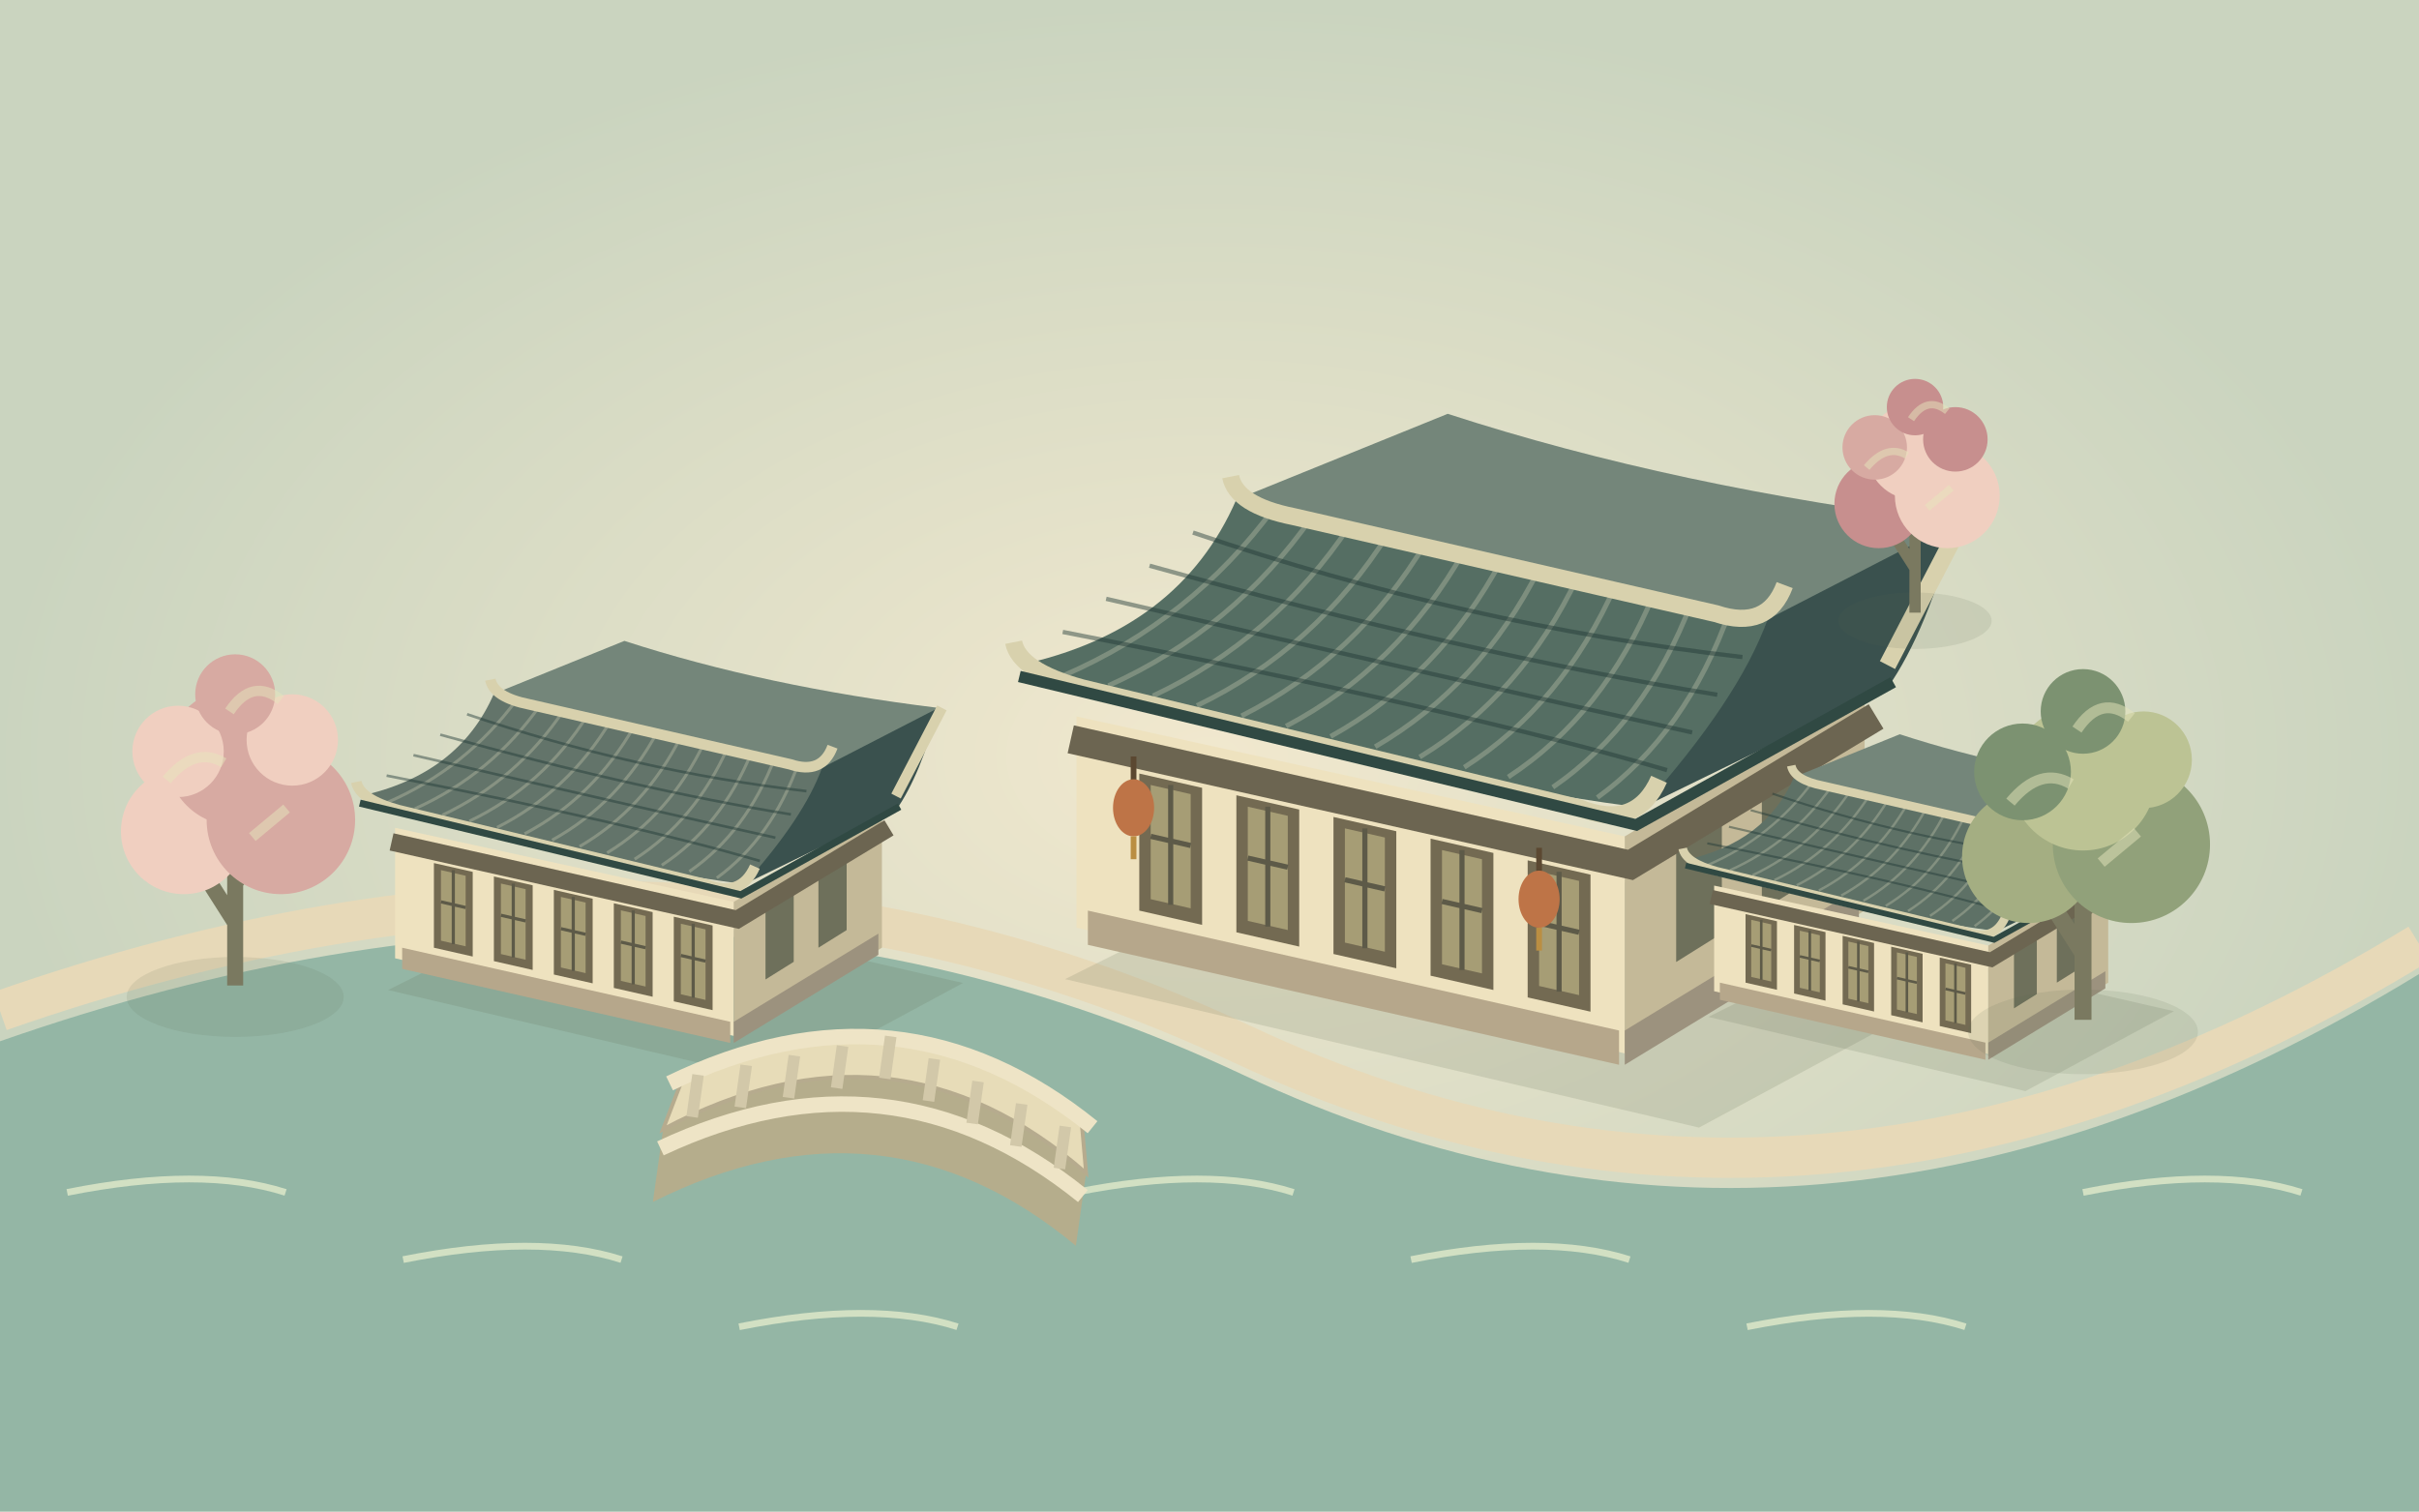
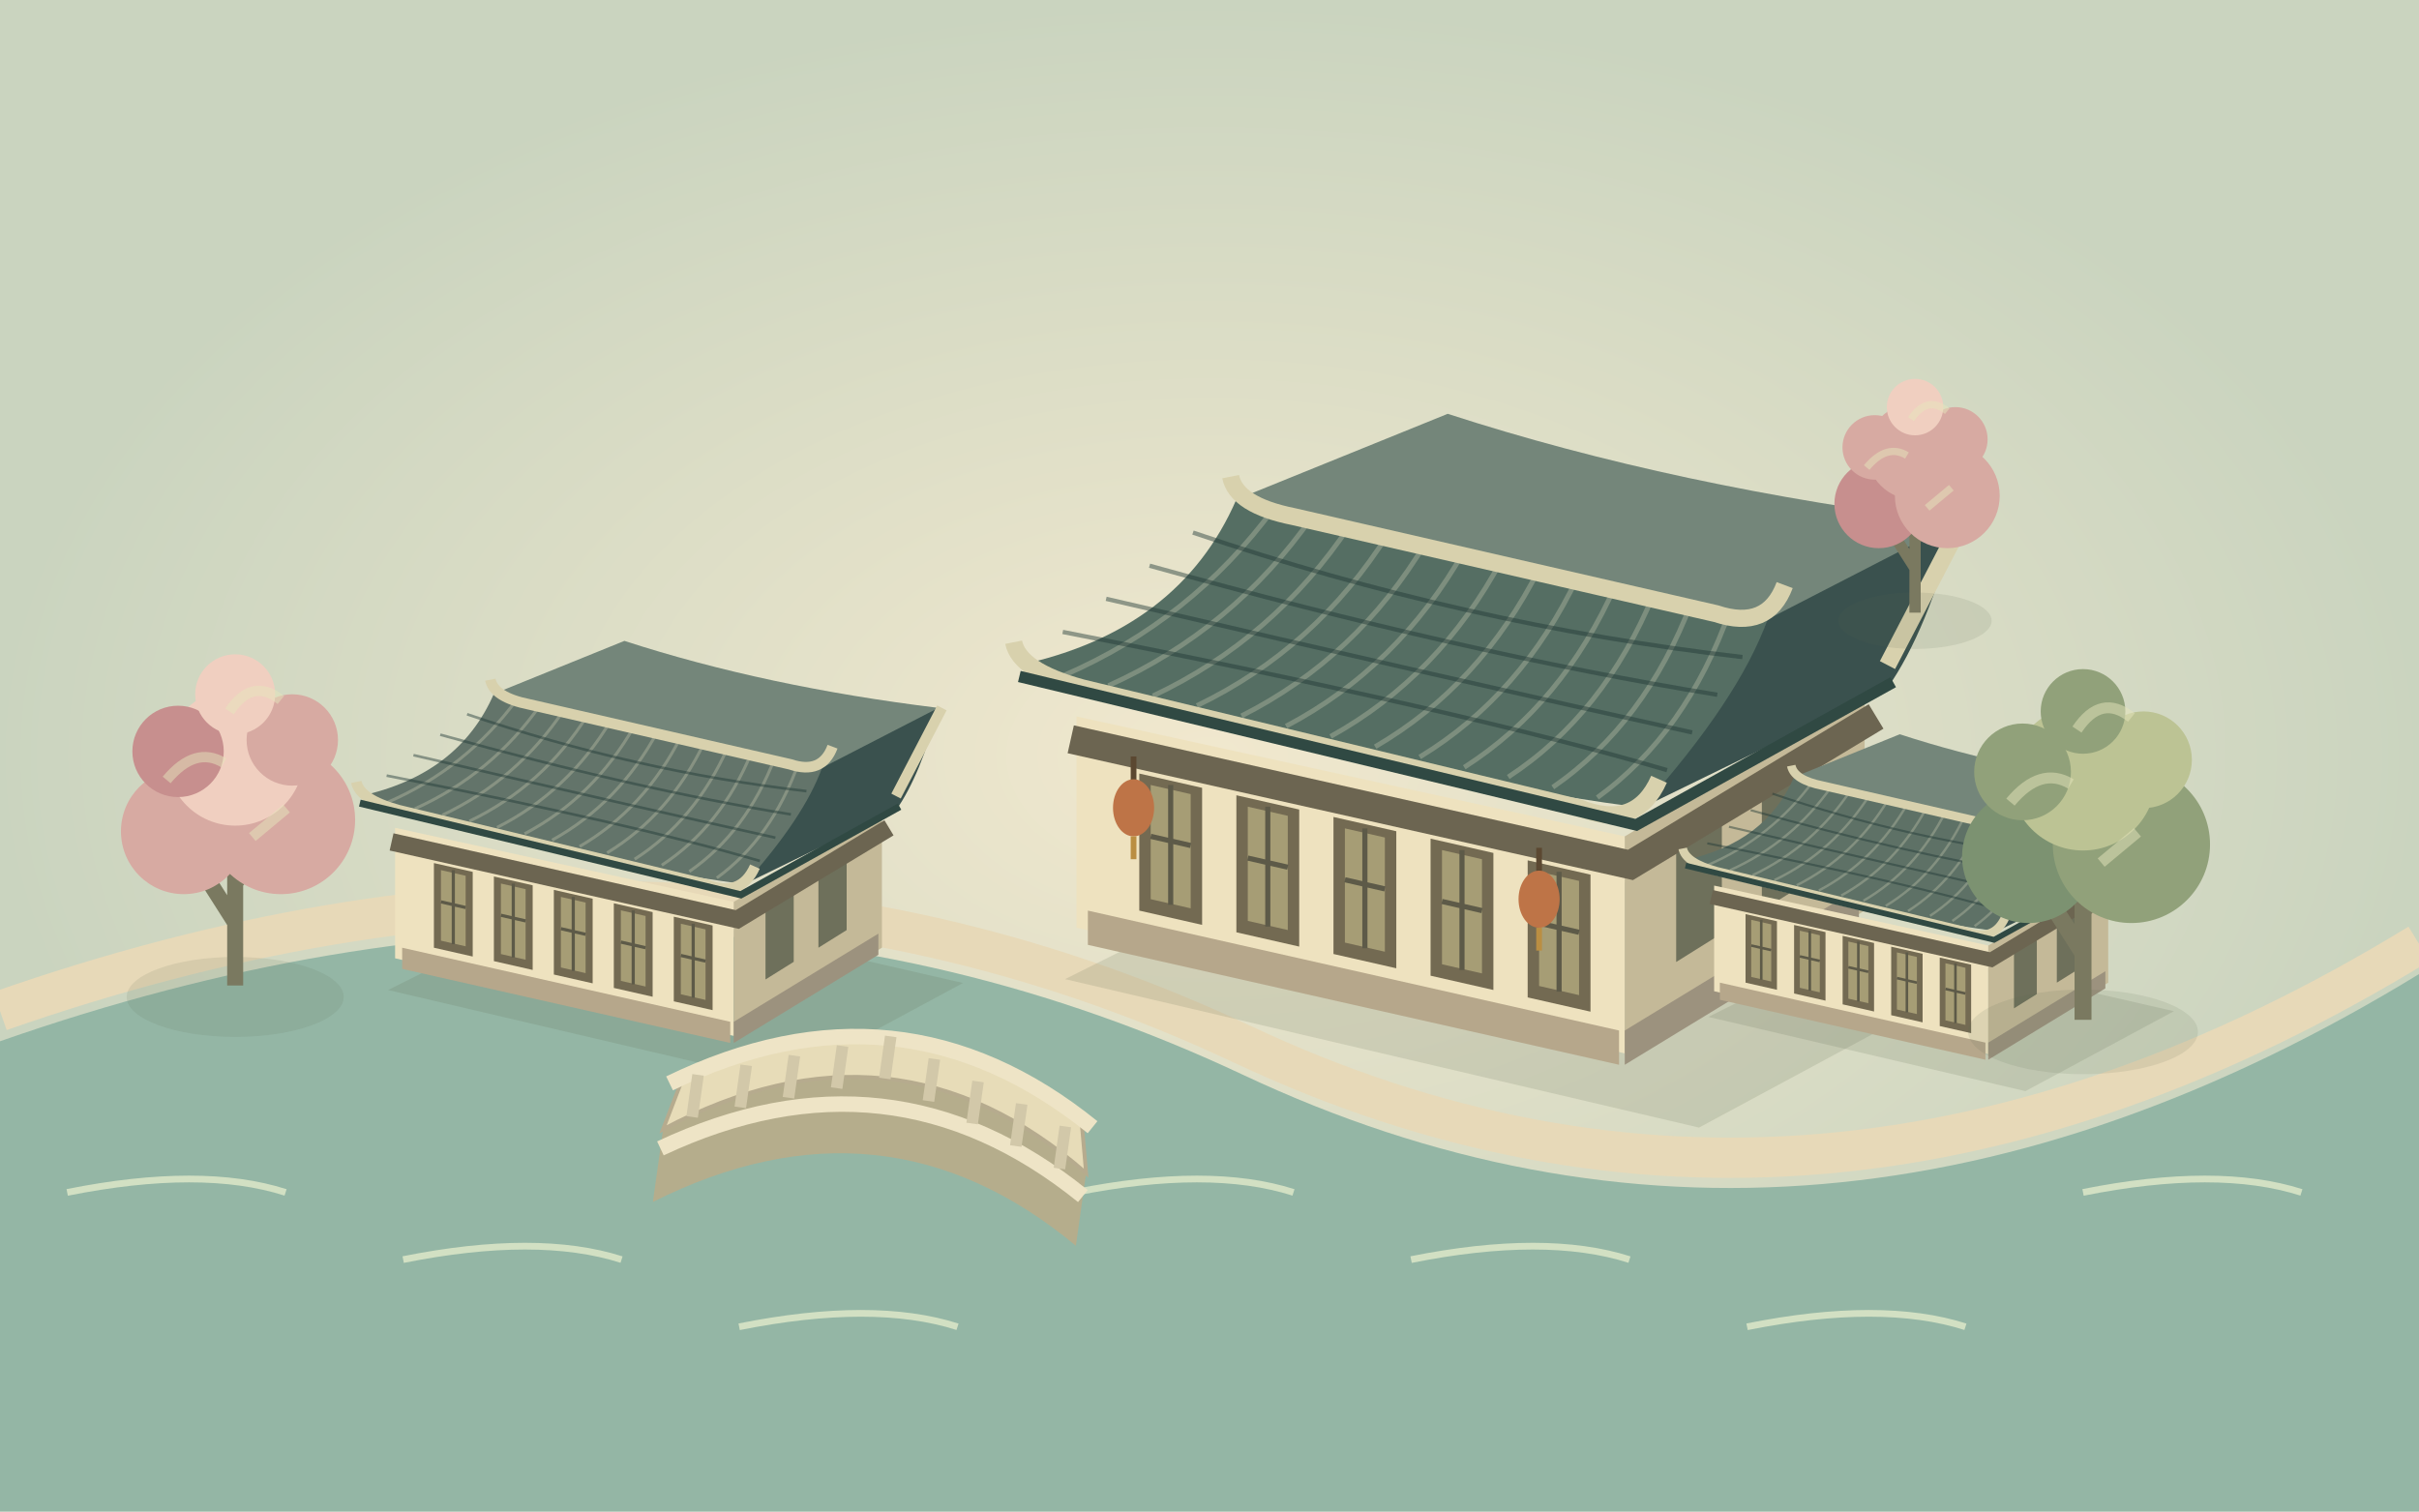
<svg xmlns="http://www.w3.org/2000/svg" width="720" height="450" viewBox="0 0 720 450">
  <defs>
    <radialGradient id="bg">
      <stop stop-color="#f1e8ce" />
      <stop offset="1" stop-color="#cad4bf" />
    </radialGradient>
    <pattern id="mat" width="12" height="12" patternUnits="userSpaceOnUse">
      <path d="M0 2h12M2 0v12" stroke="#b8aa85" stroke-width=".5" opacity=".35" />
    </pattern>
  </defs>
  <rect width="720" height="450" fill="url(#bg)" />
  <path d="M0 310Q200 240 370 320T720 290V450H0Z" fill="#94b6a5" stroke="none" stroke-width="1" />
  <path d="M0 301Q200 231 370 311T720 281" fill="none" stroke="#e7d9b8" stroke-width="12" />
  <path d="M20 355q40-8 65 0" fill="none" stroke="#d2e0c3" stroke-width="2" />
  <path d="M120 375q40-8 65 0" fill="none" stroke="#d2e0c3" stroke-width="2" />
  <path d="M220 395q40-8 65 0" fill="none" stroke="#d2e0c3" stroke-width="2" />
  <path d="M320 355q40-8 65 0" fill="none" stroke="#d2e0c3" stroke-width="2" />
  <path d="M420 375q40-8 65 0" fill="none" stroke="#d2e0c3" stroke-width="2" />
  <path d="M520 395q40-8 65 0" fill="none" stroke="#d2e0c3" stroke-width="2" />
  <path d="M620 355q40-8 65 0" fill="none" stroke="#d2e0c3" stroke-width="2" />
  <g transform="translate(105 195) scale(1.05)">
    <path d="M0 68 111 94 163 66 54 41Z" fill="#5b654b" stroke="none" stroke-width="1" opacity=".16" transform="translate(10 27)" />
    <path d="M12 49 108 70 108 108 12 86Z" fill="#eee2bf" stroke="none" stroke-width="1" />
    <path d="M108 70 150 45 150 83 108 108Z" fill="#c4b998" stroke="none" stroke-width="1" />
    <path d="M14 83 107 104 107 110 14 89Z" fill="#b6a78b" stroke="none" stroke-width="1" />
    <path d="M108 104 149 79 149 85 108 110Z" fill="#9c927e" stroke="none" stroke-width="1" />
    <path d="M23 59.0v24l11 2.5v-24Z" fill="#736a52" stroke="none" stroke-width="1" />
    <path d="M25 61.0v20l7 1.6v-20Z" fill="#a69d75" stroke="none" stroke-width="1" />
    <path d="M28.5 61.0v21m-3.5-12 7 1.6" fill="none" stroke="#5d5a48" stroke-width=".9" />
    <path d="M40 62.8v24l11 2.5v-24Z" fill="#736a52" stroke="none" stroke-width="1" />
    <path d="M42 64.8v20l7 1.6v-20Z" fill="#a69d75" stroke="none" stroke-width="1" />
    <path d="M45.5 64.8v21m-3.5-12 7 1.6" fill="none" stroke="#5d5a48" stroke-width=".9" />
    <path d="M57 66.6v24l11 2.5v-24Z" fill="#736a52" stroke="none" stroke-width="1" />
    <path d="M59 68.6v20l7 1.6v-20Z" fill="#a69d75" stroke="none" stroke-width="1" />
    <path d="M62.5 68.6v21m-3.5-12 7 1.6" fill="none" stroke="#5d5a48" stroke-width=".9" />
    <path d="M74 70.4v24l11 2.5v-24Z" fill="#736a52" stroke="none" stroke-width="1" />
    <path d="M76 72.4v20l7 1.6v-20Z" fill="#a69d75" stroke="none" stroke-width="1" />
    <path d="M79.5 72.4v21m-3.5-12 7 1.6" fill="none" stroke="#5d5a48" stroke-width=".9" />
    <path d="M91 74.2v24l11 2.5v-24Z" fill="#736a52" stroke="none" stroke-width="1" />
    <path d="M93 76.2v20l7 1.6v-20Z" fill="#a69d75" stroke="none" stroke-width="1" />
    <path d="M96.5 76.2v21m-3.5-12 7 1.6" fill="none" stroke="#5d5a48" stroke-width=".9" />
    <path d="M117 72v20l8-5v-20Z" fill="#6e705b" stroke="none" stroke-width="1" />
    <path d="M132 63v20l8-5v-20Z" fill="#6e705b" stroke="none" stroke-width="1" />
    <path d="M11 53 109 75 152 49" fill="none" stroke="#6c6551" stroke-width="5" />
    <path d="M40 11 77 -4Q117 9 166 15L133 36Z" fill="#74867a" stroke="none" stroke-width="1" />
    <path d="M40 11 133 32Q126 53 111 65Q59 58 2 40Q30 34 40 11Z" fill="#63746a" stroke="none" stroke-width="1" />
    <path d="M133 32 166 15Q161 34 154 44L111 65Q128 46 133 32Z" fill="#3a514e" stroke="none" stroke-width="1" />
    <path d="M46.6 12.5Q32.2 32.1 9.8 41.8" fill="none" stroke="#d3d4b8" stroke-width=".85" opacity=".32" />
    <path d="M53.3 14.0Q39.4 33.8 17.6 43.6" fill="none" stroke="#d3d4b8" stroke-width=".85" opacity=".32" />
    <path d="M59.9 15.5Q46.6 35.4 25.4 45.4" fill="none" stroke="#d3d4b8" stroke-width=".85" opacity=".32" />
    <path d="M66.6 17.0Q53.9 37.1 33.1 47.1" fill="none" stroke="#d3d4b8" stroke-width=".85" opacity=".32" />
    <path d="M73.2 18.5Q61.1 38.7 40.9 48.9" fill="none" stroke="#d3d4b8" stroke-width=".85" opacity=".32" />
    <path d="M79.9 20.0Q68.3 40.4 48.7 50.7" fill="none" stroke="#d3d4b8" stroke-width=".85" opacity=".32" />
    <path d="M86.5 21.5Q75.5 42.0 56.5 52.5" fill="none" stroke="#d3d4b8" stroke-width=".85" opacity=".32" />
    <path d="M93.1 23.0Q82.7 43.6 64.3 54.3" fill="none" stroke="#d3d4b8" stroke-width=".85" opacity=".32" />
    <path d="M99.8 24.5Q89.9 45.3 72.1 56.1" fill="none" stroke="#d3d4b8" stroke-width=".85" opacity=".32" />
    <path d="M106.4 26.0Q97.1 46.9 79.9 57.9" fill="none" stroke="#d3d4b8" stroke-width=".85" opacity=".32" />
    <path d="M113.1 27.5Q104.4 48.6 87.6 59.6" fill="none" stroke="#d3d4b8" stroke-width=".85" opacity=".32" />
    <path d="M119.7 29.0Q111.6 50.2 95.4 61.4" fill="none" stroke="#d3d4b8" stroke-width=".85" opacity=".32" />
    <path d="M126.4 30.5Q118.8 51.9 103.2 63.2" fill="none" stroke="#d3d4b8" stroke-width=".85" opacity=".32" />
    <path d="M32.4 16.8Q80 33.0 128.6 38.6" fill="none" stroke="#1f3835" stroke-width=".75" opacity=".45" />
    <path d="M24.8 22.6Q80 38.0 124.2 45.2" fill="none" stroke="#1f3835" stroke-width=".75" opacity=".45" />
    <path d="M17.2 28.4Q80 43.0 119.8 51.8" fill="none" stroke="#1f3835" stroke-width=".75" opacity=".45" />
    <path d="M9.6 34.2Q80 48.0 115.4 58.4" fill="none" stroke="#1f3835" stroke-width=".75" opacity=".45" />
    <path d="M1 36Q2 41 13 44L100 65Q110 69 114 60M39 7Q40 12 50 14L124 31Q133 34 136 26M154 40 167 15" fill="none" stroke="#d8d1ad" stroke-width="3" />
    <path d="M2 42 110 68 155 43" fill="none" stroke="#304943" stroke-width="2" />
  </g>
  <g transform="translate(300 130) scale(1.7)">
    <path d="M0 68 111 94 163 66 54 41Z" fill="#5b654b" stroke="none" stroke-width="1" opacity=".16" transform="translate(10 27)" />
    <path d="M12 49 108 70 108 108 12 86Z" fill="#eee2bf" stroke="none" stroke-width="1" />
    <path d="M108 70 150 45 150 83 108 108Z" fill="#c4b998" stroke="none" stroke-width="1" />
    <path d="M14 83 107 104 107 110 14 89Z" fill="#b6a78b" stroke="none" stroke-width="1" />
    <path d="M108 104 149 79 149 85 108 110Z" fill="#9c927e" stroke="none" stroke-width="1" />
    <path d="M23 59.0v24l11 2.5v-24Z" fill="#736a52" stroke="none" stroke-width="1" />
    <path d="M25 61.0v20l7 1.6v-20Z" fill="#a69d75" stroke="none" stroke-width="1" />
    <path d="M28.5 61.0v21m-3.5-12 7 1.6" fill="none" stroke="#5d5a48" stroke-width=".9" />
    <path d="M40 62.8v24l11 2.5v-24Z" fill="#736a52" stroke="none" stroke-width="1" />
    <path d="M42 64.8v20l7 1.6v-20Z" fill="#a69d75" stroke="none" stroke-width="1" />
    <path d="M45.5 64.8v21m-3.5-12 7 1.6" fill="none" stroke="#5d5a48" stroke-width=".9" />
    <path d="M57 66.6v24l11 2.5v-24Z" fill="#736a52" stroke="none" stroke-width="1" />
    <path d="M59 68.6v20l7 1.6v-20Z" fill="#a69d75" stroke="none" stroke-width="1" />
    <path d="M62.5 68.6v21m-3.5-12 7 1.6" fill="none" stroke="#5d5a48" stroke-width=".9" />
    <path d="M74 70.4v24l11 2.5v-24Z" fill="#736a52" stroke="none" stroke-width="1" />
    <path d="M76 72.4v20l7 1.6v-20Z" fill="#a69d75" stroke="none" stroke-width="1" />
    <path d="M79.5 72.4v21m-3.5-12 7 1.6" fill="none" stroke="#5d5a48" stroke-width=".9" />
    <path d="M91 74.2v24l11 2.5v-24Z" fill="#736a52" stroke="none" stroke-width="1" />
    <path d="M93 76.2v20l7 1.6v-20Z" fill="#a69d75" stroke="none" stroke-width="1" />
    <path d="M96.5 76.2v21m-3.5-12 7 1.6" fill="none" stroke="#5d5a48" stroke-width=".9" />
    <path d="M117 72v20l8-5v-20Z" fill="#6e705b" stroke="none" stroke-width="1" />
    <path d="M132 63v20l8-5v-20Z" fill="#6e705b" stroke="none" stroke-width="1" />
    <path d="M11 53 109 75 152 49" fill="none" stroke="#6c6551" stroke-width="5" />
    <path d="M40 11 77 -4Q117 9 166 15L133 36Z" fill="#74867a" stroke="none" stroke-width="1" />
    <path d="M40 11 133 32Q126 53 111 65Q59 58 2 40Q30 34 40 11Z" fill="#556e63" stroke="none" stroke-width="1" />
    <path d="M133 32 166 15Q161 34 154 44L111 65Q128 46 133 32Z" fill="#3a514e" stroke="none" stroke-width="1" />
    <path d="M46.6 12.5Q32.2 32.1 9.8 41.8" fill="none" stroke="#d3d4b8" stroke-width=".85" opacity=".32" />
    <path d="M53.3 14.0Q39.4 33.8 17.6 43.6" fill="none" stroke="#d3d4b8" stroke-width=".85" opacity=".32" />
    <path d="M59.9 15.5Q46.6 35.4 25.4 45.4" fill="none" stroke="#d3d4b8" stroke-width=".85" opacity=".32" />
    <path d="M66.6 17.0Q53.9 37.1 33.1 47.1" fill="none" stroke="#d3d4b8" stroke-width=".85" opacity=".32" />
    <path d="M73.2 18.5Q61.1 38.7 40.9 48.9" fill="none" stroke="#d3d4b8" stroke-width=".85" opacity=".32" />
    <path d="M79.9 20.0Q68.3 40.4 48.7 50.7" fill="none" stroke="#d3d4b8" stroke-width=".85" opacity=".32" />
    <path d="M86.5 21.5Q75.5 42.0 56.5 52.5" fill="none" stroke="#d3d4b8" stroke-width=".85" opacity=".32" />
    <path d="M93.1 23.0Q82.7 43.6 64.3 54.3" fill="none" stroke="#d3d4b8" stroke-width=".85" opacity=".32" />
    <path d="M99.8 24.5Q89.9 45.3 72.1 56.1" fill="none" stroke="#d3d4b8" stroke-width=".85" opacity=".32" />
    <path d="M106.4 26.0Q97.1 46.9 79.9 57.9" fill="none" stroke="#d3d4b8" stroke-width=".85" opacity=".32" />
    <path d="M113.1 27.5Q104.4 48.6 87.6 59.6" fill="none" stroke="#d3d4b8" stroke-width=".85" opacity=".32" />
    <path d="M119.7 29.0Q111.6 50.2 95.4 61.4" fill="none" stroke="#d3d4b8" stroke-width=".85" opacity=".32" />
    <path d="M126.4 30.5Q118.8 51.9 103.2 63.2" fill="none" stroke="#d3d4b8" stroke-width=".85" opacity=".32" />
    <path d="M32.4 16.8Q80 33.0 128.6 38.6" fill="none" stroke="#1f3835" stroke-width=".75" opacity=".45" />
    <path d="M24.8 22.6Q80 38.0 124.2 45.2" fill="none" stroke="#1f3835" stroke-width=".75" opacity=".45" />
    <path d="M17.2 28.4Q80 43.0 119.8 51.8" fill="none" stroke="#1f3835" stroke-width=".75" opacity=".45" />
    <path d="M9.6 34.2Q80 48.0 115.4 58.4" fill="none" stroke="#1f3835" stroke-width=".75" opacity=".45" />
    <path d="M1 36Q2 41 13 44L100 65Q110 69 114 60M39 7Q40 12 50 14L124 31Q133 34 136 26M154 40 167 15" fill="none" stroke="#d8d1ad" stroke-width="3" />
    <path d="M2 42 110 68 155 43" fill="none" stroke="#304943" stroke-width="2" />
    <path d="M22 56v5" fill="none" stroke="#5b4831" stroke-width="1" />
    <ellipse cx="22" cy="65" rx="3.6" ry="5" fill="#be7447" />
    <path d="M22 70v4" fill="none" stroke="#ba8e42" stroke-width="1" />
    <path d="M93 72v5" fill="none" stroke="#5b4831" stroke-width="1" />
    <ellipse cx="93" cy="81" rx="3.6" ry="5" fill="#be7447" />
    <path d="M93 86v4" fill="none" stroke="#ba8e42" stroke-width="1" />
  </g>
  <g transform="translate(500 222) scale(0.85)">
    <path d="M0 68 111 94 163 66 54 41Z" fill="#5b654b" stroke="none" stroke-width="1" opacity=".16" transform="translate(10 27)" />
    <path d="M12 49 108 70 108 108 12 86Z" fill="#eee2bf" stroke="none" stroke-width="1" />
    <path d="M108 70 150 45 150 83 108 108Z" fill="#c4b998" stroke="none" stroke-width="1" />
    <path d="M14 83 107 104 107 110 14 89Z" fill="#b6a78b" stroke="none" stroke-width="1" />
    <path d="M108 104 149 79 149 85 108 110Z" fill="#9c927e" stroke="none" stroke-width="1" />
    <path d="M23 59.0v24l11 2.5v-24Z" fill="#736a52" stroke="none" stroke-width="1" />
    <path d="M25 61.0v20l7 1.6v-20Z" fill="#a69d75" stroke="none" stroke-width="1" />
    <path d="M28.5 61.0v21m-3.5-12 7 1.6" fill="none" stroke="#5d5a48" stroke-width=".9" />
    <path d="M40 62.8v24l11 2.5v-24Z" fill="#736a52" stroke="none" stroke-width="1" />
    <path d="M42 64.8v20l7 1.6v-20Z" fill="#a69d75" stroke="none" stroke-width="1" />
    <path d="M45.5 64.8v21m-3.5-12 7 1.6" fill="none" stroke="#5d5a48" stroke-width=".9" />
    <path d="M57 66.6v24l11 2.5v-24Z" fill="#736a52" stroke="none" stroke-width="1" />
    <path d="M59 68.6v20l7 1.6v-20Z" fill="#a69d75" stroke="none" stroke-width="1" />
    <path d="M62.5 68.6v21m-3.5-12 7 1.6" fill="none" stroke="#5d5a48" stroke-width=".9" />
    <path d="M74 70.4v24l11 2.5v-24Z" fill="#736a52" stroke="none" stroke-width="1" />
    <path d="M76 72.4v20l7 1.6v-20Z" fill="#a69d75" stroke="none" stroke-width="1" />
    <path d="M79.5 72.4v21m-3.5-12 7 1.6" fill="none" stroke="#5d5a48" stroke-width=".9" />
    <path d="M91 74.2v24l11 2.5v-24Z" fill="#736a52" stroke="none" stroke-width="1" />
    <path d="M93 76.2v20l7 1.6v-20Z" fill="#a69d75" stroke="none" stroke-width="1" />
    <path d="M96.5 76.2v21m-3.5-12 7 1.6" fill="none" stroke="#5d5a48" stroke-width=".9" />
    <path d="M117 72v20l8-5v-20Z" fill="#6e705b" stroke="none" stroke-width="1" />
    <path d="M132 63v20l8-5v-20Z" fill="#6e705b" stroke="none" stroke-width="1" />
    <path d="M11 53 109 75 152 49" fill="none" stroke="#6c6551" stroke-width="5" />
    <path d="M40 11 77 -4Q117 9 166 15L133 36Z" fill="#74867a" stroke="none" stroke-width="1" />
    <path d="M40 11 133 32Q126 53 111 65Q59 58 2 40Q30 34 40 11Z" fill="#5e7166" stroke="none" stroke-width="1" />
    <path d="M133 32 166 15Q161 34 154 44L111 65Q128 46 133 32Z" fill="#3a514e" stroke="none" stroke-width="1" />
    <path d="M46.6 12.5Q32.2 32.1 9.8 41.8" fill="none" stroke="#d3d4b8" stroke-width=".85" opacity=".32" />
    <path d="M53.3 14.0Q39.4 33.8 17.6 43.6" fill="none" stroke="#d3d4b8" stroke-width=".85" opacity=".32" />
    <path d="M59.9 15.5Q46.6 35.4 25.4 45.4" fill="none" stroke="#d3d4b8" stroke-width=".85" opacity=".32" />
    <path d="M66.6 17.0Q53.9 37.1 33.1 47.1" fill="none" stroke="#d3d4b8" stroke-width=".85" opacity=".32" />
    <path d="M73.2 18.5Q61.1 38.7 40.9 48.9" fill="none" stroke="#d3d4b8" stroke-width=".85" opacity=".32" />
    <path d="M79.9 20.0Q68.3 40.4 48.7 50.7" fill="none" stroke="#d3d4b8" stroke-width=".85" opacity=".32" />
    <path d="M86.5 21.5Q75.5 42.0 56.5 52.5" fill="none" stroke="#d3d4b8" stroke-width=".85" opacity=".32" />
    <path d="M93.1 23.0Q82.7 43.6 64.3 54.3" fill="none" stroke="#d3d4b8" stroke-width=".85" opacity=".32" />
    <path d="M99.8 24.5Q89.9 45.3 72.1 56.1" fill="none" stroke="#d3d4b8" stroke-width=".85" opacity=".32" />
    <path d="M106.4 26.0Q97.1 46.9 79.9 57.9" fill="none" stroke="#d3d4b8" stroke-width=".85" opacity=".32" />
    <path d="M113.1 27.5Q104.4 48.6 87.6 59.6" fill="none" stroke="#d3d4b8" stroke-width=".85" opacity=".32" />
    <path d="M119.7 29.0Q111.6 50.2 95.4 61.4" fill="none" stroke="#d3d4b8" stroke-width=".85" opacity=".32" />
    <path d="M126.4 30.5Q118.8 51.9 103.2 63.2" fill="none" stroke="#d3d4b8" stroke-width=".85" opacity=".32" />
    <path d="M32.4 16.8Q80 33.0 128.6 38.6" fill="none" stroke="#1f3835" stroke-width=".75" opacity=".45" />
    <path d="M24.8 22.6Q80 38.0 124.2 45.2" fill="none" stroke="#1f3835" stroke-width=".75" opacity=".45" />
    <path d="M17.2 28.4Q80 43.0 119.8 51.8" fill="none" stroke="#1f3835" stroke-width=".75" opacity=".45" />
    <path d="M9.6 34.2Q80 48.0 115.4 58.4" fill="none" stroke="#1f3835" stroke-width=".75" opacity=".45" />
    <path d="M1 36Q2 41 13 44L100 65Q110 69 114 60M39 7Q40 12 50 14L124 31Q133 34 136 26M154 40 167 15" fill="none" stroke="#d8d1ad" stroke-width="3" />
    <path d="M2 42 110 68 155 43" fill="none" stroke="#304943" stroke-width="2" />
  </g>
  <g transform="translate(70 290) scale(1.7)">
    <ellipse cy="4" rx="19" ry="7" fill="#57634d" opacity=".12" />
    <path d="M0 2v-32m0 21-7-11m7 4 9-11" fill="none" stroke="#7a7960" stroke-width="2.8" />
-     <circle cx="-9" cy="-25" r="11" fill="#f0cfc0" />
+     <circle cx="-9" cy="-25" r="11" fill="#d7aaa2" />
    <circle cx="8" cy="-27" r="13" fill="#d7aaa2" />
-     <circle cx="0" cy="-38" r="12" fill="#d7aaa2" />
-     <circle cx="-10" cy="-39" r="8" fill="#f0cfc0" />
-     <circle cx="10" cy="-41" r="8" fill="#f0cfc0" />
-     <circle cx="0" cy="-49" r="7" fill="#d7aaa2" />
+     <circle cx="0" cy="-38" r="12" fill="#f0cfc0" />
+     <circle cx="-10" cy="-39" r="8" fill="#c78f8e" />
+     <circle cx="10" cy="-41" r="8" fill="#d7aaa2" />
+     <circle cx="0" cy="-49" r="7" fill="#f0cfc0" />
    <path d="M-12-34q5-6 10-3m1-9q4-6 9-2m-5 24 6-5" fill="none" stroke="#e6e5bb" stroke-width="1.8" opacity=".5" />
  </g>
  <g transform="translate(620 300) scale(1.8)">
    <ellipse cy="4" rx="19" ry="7" fill="#57634d" opacity=".12" />
    <path d="M0 2v-32m0 21-7-11m7 4 9-11" fill="none" stroke="#7a7960" stroke-width="2.8" />
-     <circle cx="-9" cy="-25" r="11" fill="#a4ae82" />
+     <circle cx="-9" cy="-25" r="11" fill="#7c9271" />
    <circle cx="8" cy="-27" r="13" fill="#91a17a" />
    <circle cx="0" cy="-38" r="12" fill="#bcc394" />
-     <circle cx="-10" cy="-39" r="8" fill="#7c9271" />
+     <circle cx="-10" cy="-39" r="8" fill="#91a17a" />
    <circle cx="10" cy="-41" r="8" fill="#bcc394" />
-     <circle cx="0" cy="-49" r="7" fill="#7c9271" />
+     <circle cx="0" cy="-49" r="7" fill="#91a17a" />
    <path d="M-12-34q5-6 10-3m1-9q4-6 9-2m-5 24 6-5" fill="none" stroke="#e6e5bb" stroke-width="1.8" opacity=".5" />
  </g>
  <g transform="translate(570 180) scale(1.2)">
    <ellipse cy="4" rx="19" ry="7" fill="#57634d" opacity=".12" />
    <path d="M0 2v-32m0 21-7-11m7 4 9-11" fill="none" stroke="#7a7960" stroke-width="2.8" />
    <circle cx="-9" cy="-25" r="11" fill="#c78f8e" />
-     <circle cx="8" cy="-27" r="13" fill="#f0cfc0" />
-     <circle cx="0" cy="-38" r="12" fill="#f0cfc0" />
+     <circle cx="8" cy="-27" r="13" fill="#d7aaa2" />
+     <circle cx="0" cy="-38" r="12" fill="#d7aaa2" />
    <circle cx="-10" cy="-39" r="8" fill="#d7aaa2" />
-     <circle cx="10" cy="-41" r="8" fill="#c78f8e" />
-     <circle cx="0" cy="-49" r="7" fill="#c78f8e" />
+     <circle cx="10" cy="-41" r="8" fill="#d7aaa2" />
+     <circle cx="0" cy="-49" r="7" fill="#f0cfc0" />
    <path d="M-12-34q5-6 10-3m1-9q4-6 9-2m-5 24 6-5" fill="none" stroke="#e6e5bb" stroke-width="1.8" opacity=".5" />
  </g>
  <g transform="translate(260 345) rotate(8) scale(1.15)">
    <path d="M-55 0Q0-40 55-4L55 15Q0-19-55 19Z" fill="#b5ad8c" stroke="none" stroke-width="1" />
    <path d="M-55 0Q0-40 55-4L52-17Q0-50-52-13Z" fill="#e7dcb8" stroke="#b6ab8e" stroke-width="1" />
    <path d="M-55-12Q0-49 55-16M-55 5Q0-31 55 2" fill="none" stroke="#eee4c6" stroke-width="4" />
    <path d="M-48 -15.2v11" fill="none" stroke="#d2c8a9" stroke-width="3" />
    <path d="M-36 -19.4v11" fill="none" stroke="#d2c8a9" stroke-width="3" />
    <path d="M-24 -23.6v11" fill="none" stroke="#d2c8a9" stroke-width="3" />
    <path d="M-12 -27.8v11" fill="none" stroke="#d2c8a9" stroke-width="3" />
    <path d="M0 -32.0v11" fill="none" stroke="#d2c8a9" stroke-width="3" />
    <path d="M12 -27.8v11" fill="none" stroke="#d2c8a9" stroke-width="3" />
    <path d="M24 -23.6v11" fill="none" stroke="#d2c8a9" stroke-width="3" />
    <path d="M36 -19.4v11" fill="none" stroke="#d2c8a9" stroke-width="3" />
    <path d="M48 -15.2v11" fill="none" stroke="#d2c8a9" stroke-width="3" />
  </g>
</svg>
